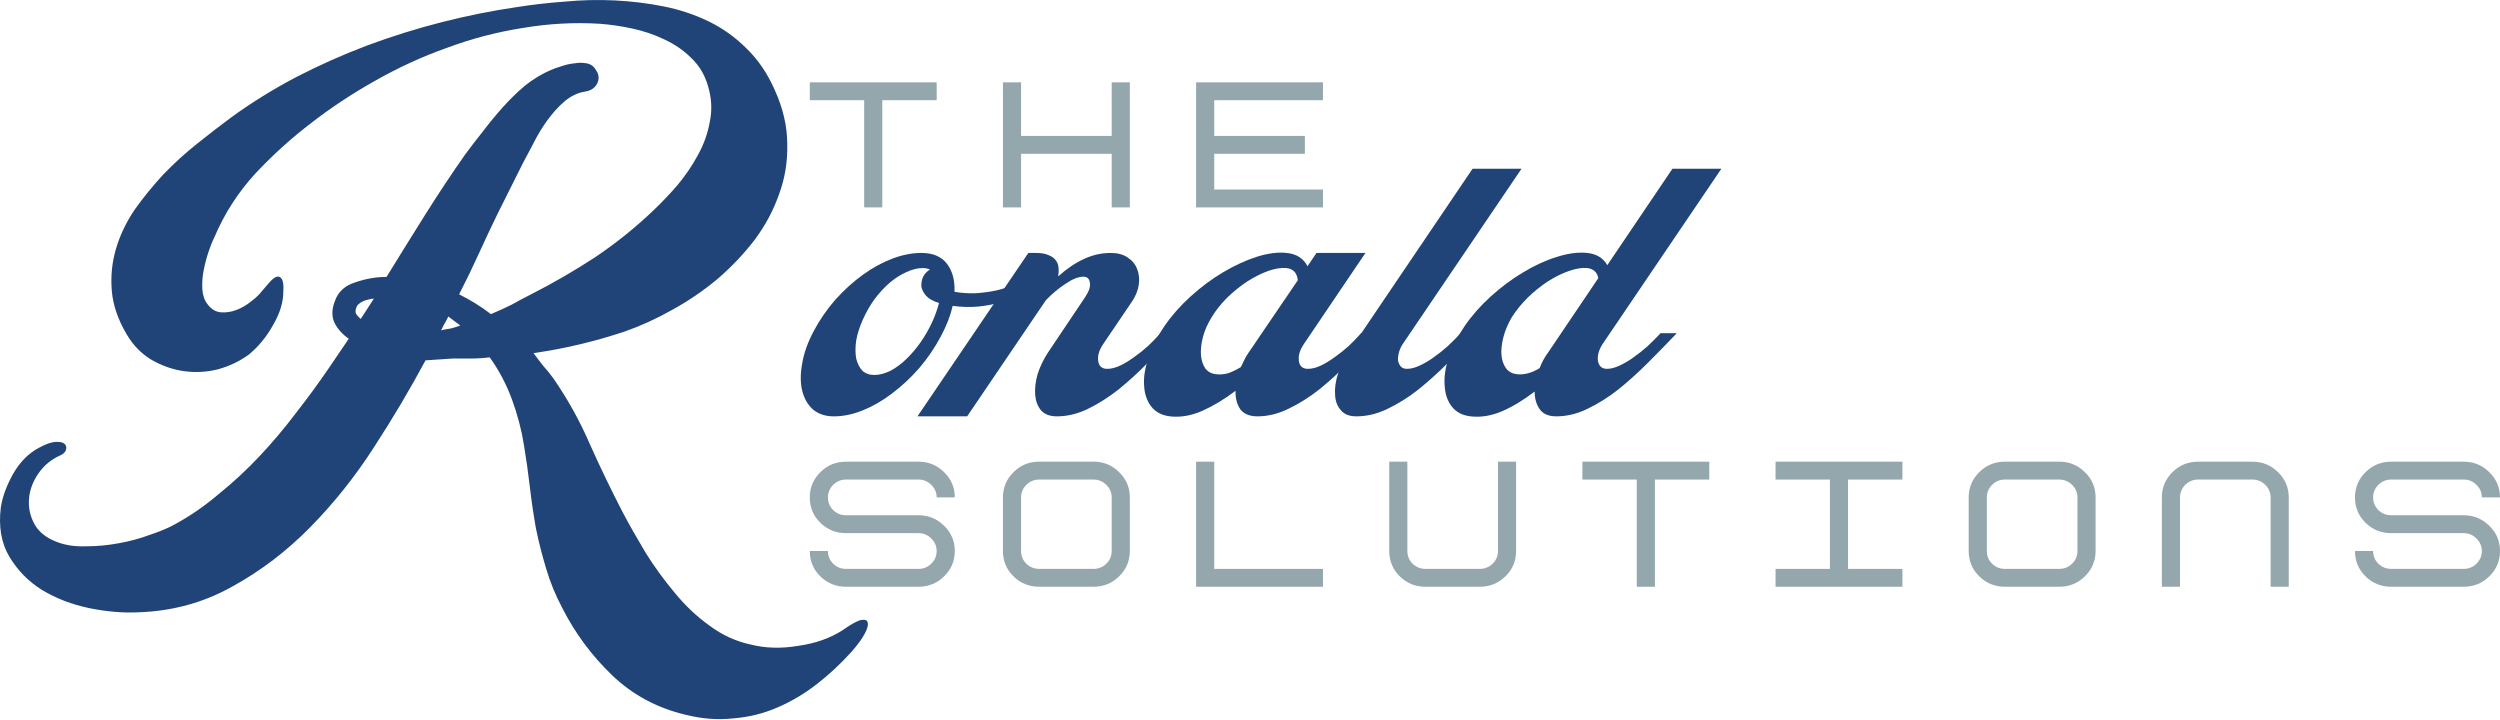
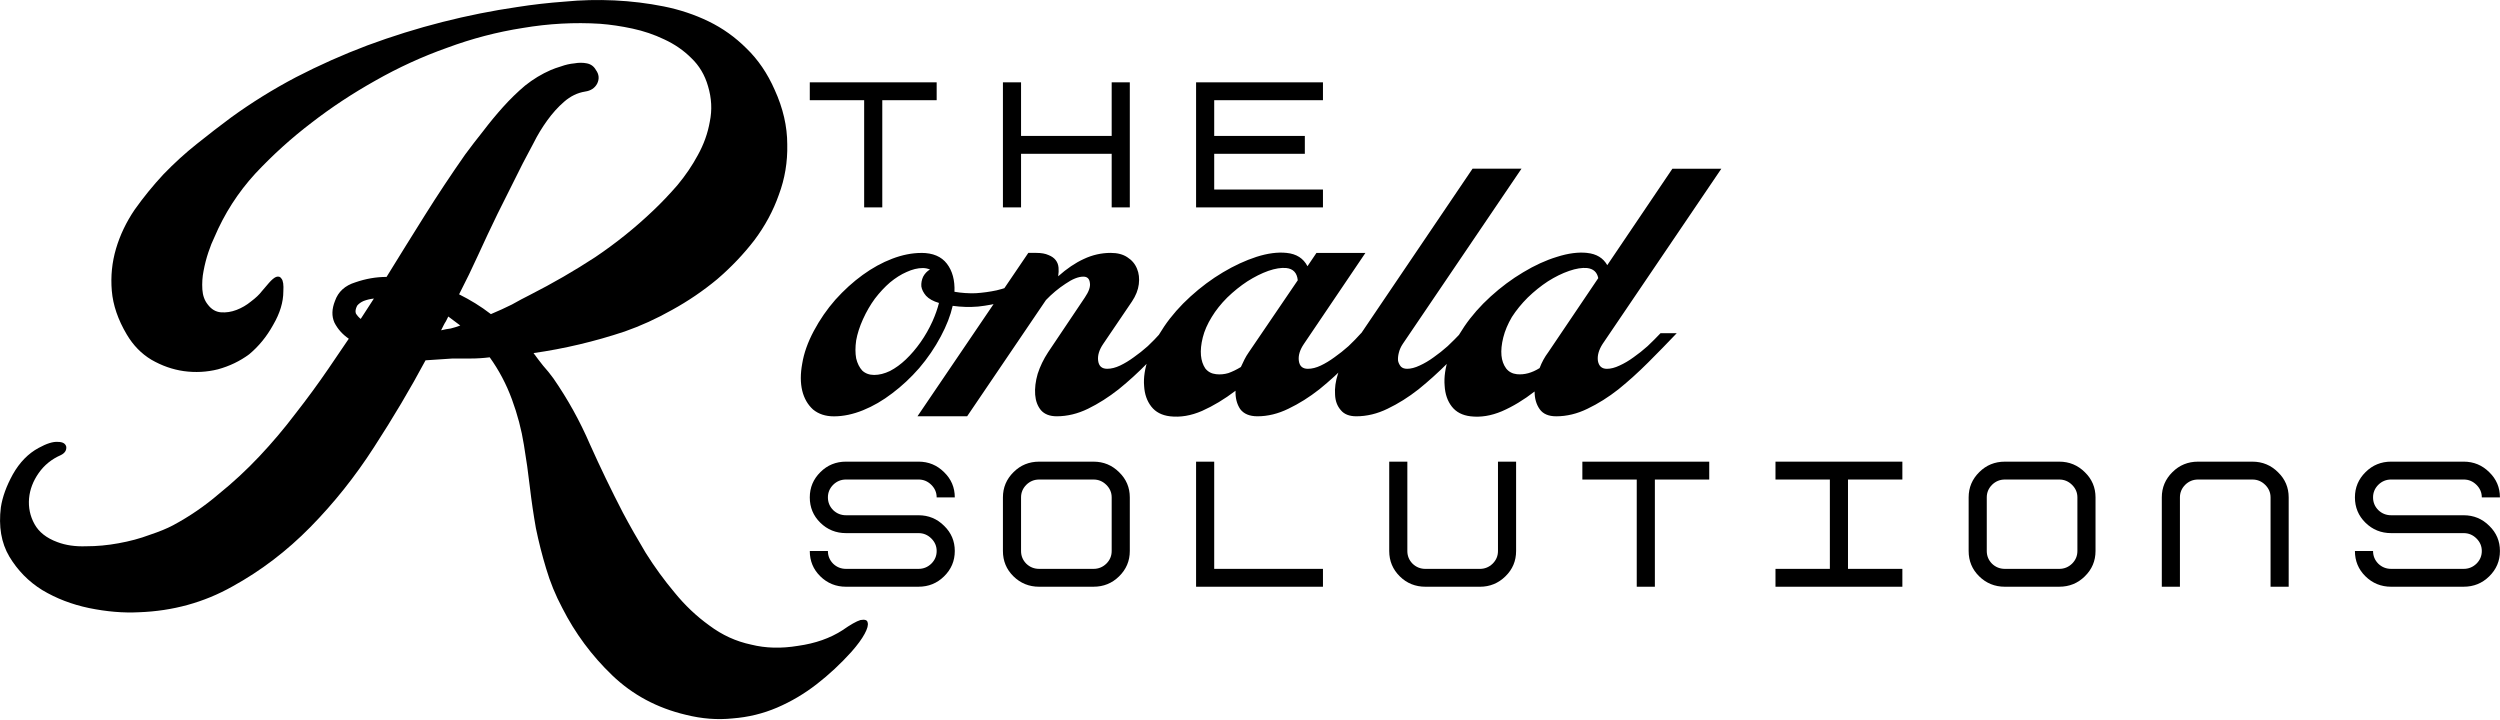
- <svg xmlns="http://www.w3.org/2000/svg" width="555.693" height="159.841" viewBox="0 0 147.027 42.291" version="1.1" id="svg8">
-   <defs id="defs2" />
-   <g id="layer1" transform="translate(-30.81542,-55.40802)">
-     <g aria-label="solutions " transform="scale(1.007222,0.9928297)" id="text26-7" style="font-style:normal;font-variant:normal;font-weight:bold;font-stretch:normal;font-size:17.639px;line-height:1;font-family:Copperplate;-inkscape-font-specification:'Copperplate, Bold';font-variant-ligatures:normal;font-variant-caps:normal;font-variant-numeric:normal;font-variant-east-asian:normal;letter-spacing:3.175px;stroke-width:0.266;fill:#93a7ac;fill-opacity:1">
-       <path d="m 79.995,90.565 q -0.885,0 -1.505,-0.62 -0.612,-0.612 -0.612,-1.497 h 1.058 q 0,0.438 0.306,0.752 0.314,0.306 0.752,0.306 h 4.233 q 0.43,0 0.744,-0.306 0.314,-0.314 0.314,-0.752 0,-0.43 -0.314,-0.744 -0.314,-0.314 -0.744,-0.314 h -4.233 q -0.885,0 -1.505,-0.62 -0.612,-0.612 -0.612,-1.497 0,-0.876 0.62,-1.497 0.612,-0.62 1.497,-0.62 h 4.233 q 0.876,0 1.497,0.628 0.62,0.612 0.62,1.488 h -1.058 q 0,-0.43 -0.314,-0.744 -0.314,-0.314 -0.744,-0.314 h -4.233 q -0.438,0 -0.752,0.314 -0.306,0.314 -0.306,0.744 0,0.438 0.306,0.752 0.314,0.306 0.752,0.306 h 4.233 q 0.876,0 1.497,0.628 0.62,0.612 0.62,1.488 0,0.885 -0.628,1.505 -0.612,0.612 -1.488,0.612 z" style="font-style:normal;font-variant:normal;font-weight:normal;font-stretch:normal;font-size:16.933px;font-family:'Theorem NBP';-inkscape-font-specification:'Theorem NBP, Normal';font-variant-ligatures:normal;font-variant-caps:normal;font-variant-numeric:normal;font-variant-east-asian:normal;letter-spacing:1.323px;fill:#93a7ac;fill-opacity:1" id="path141" />
-       <path d="m 94.447,89.506 q 0.43,0 0.744,-0.306 0.314,-0.314 0.314,-0.752 v -3.175 q 0,-0.43 -0.314,-0.744 -0.314,-0.314 -0.744,-0.314 h -3.175 q -0.438,0 -0.752,0.314 -0.306,0.314 -0.306,0.744 v 3.175 q 0,0.438 0.306,0.752 0.314,0.306 0.752,0.306 z m -3.175,1.058 q -0.885,0 -1.505,-0.62 -0.612,-0.612 -0.612,-1.497 v -3.175 q 0,-0.876 0.62,-1.497 0.612,-0.62 1.497,-0.62 h 3.175 q 0.876,0 1.497,0.628 0.62,0.612 0.62,1.488 v 3.175 q 0,0.885 -0.628,1.505 -0.612,0.612 -1.488,0.612 z" style="font-style:normal;font-variant:normal;font-weight:normal;font-stretch:normal;font-size:16.933px;font-family:'Theorem NBP';-inkscape-font-specification:'Theorem NBP, Normal';font-variant-ligatures:normal;font-variant-caps:normal;font-variant-numeric:normal;font-variant-east-asian:normal;letter-spacing:1.323px;fill:#93a7ac;fill-opacity:1" id="path143" />
-       <path d="m 100.434,90.565 v -7.408 h 1.058 v 6.35 h 6.35 v 1.058 z" style="font-style:normal;font-variant:normal;font-weight:normal;font-stretch:normal;font-size:16.933px;font-family:'Theorem NBP';-inkscape-font-specification:'Theorem NBP, Normal';font-variant-ligatures:normal;font-variant-caps:normal;font-variant-numeric:normal;font-variant-east-asian:normal;letter-spacing:1.323px;fill:#93a7ac;fill-opacity:1" id="path145" />
-       <path d="m 113.828,90.565 q -0.885,0 -1.497,-0.612 -0.62,-0.62 -0.62,-1.505 v -5.292 h 1.058 v 5.292 q 0,0.438 0.306,0.752 0.314,0.306 0.752,0.306 h 3.175 q 0.43,0 0.744,-0.306 0.314,-0.314 0.314,-0.752 v -5.292 h 1.058 v 5.292 q 0,0.885 -0.62,1.497 -0.62,0.62 -1.497,0.62 z" style="font-style:normal;font-variant:normal;font-weight:normal;font-stretch:normal;font-size:16.933px;font-family:'Theorem NBP';-inkscape-font-specification:'Theorem NBP, Normal';font-variant-ligatures:normal;font-variant-caps:normal;font-variant-numeric:normal;font-variant-east-asian:normal;letter-spacing:1.323px;fill:#93a7ac;fill-opacity:1" id="path147" />
-       <path d="m 126.164,90.565 v -6.35 h -3.175 v -1.058 h 7.408 v 1.058 h -3.175 v 6.35 z" style="font-style:normal;font-variant:normal;font-weight:normal;font-stretch:normal;font-size:16.933px;font-family:'Theorem NBP';-inkscape-font-specification:'Theorem NBP, Normal';font-variant-ligatures:normal;font-variant-caps:normal;font-variant-numeric:normal;font-variant-east-asian:normal;letter-spacing:1.323px;fill:#93a7ac;fill-opacity:1" id="path149" />
-       <path d="m 134.267,90.565 v -1.058 h 3.175 v -5.292 h -3.175 v -1.058 h 7.408 v 1.058 h -3.175 v 5.292 h 3.175 v 1.058 z" style="font-style:normal;font-variant:normal;font-weight:normal;font-stretch:normal;font-size:16.933px;font-family:'Theorem NBP';-inkscape-font-specification:'Theorem NBP, Normal';font-variant-ligatures:normal;font-variant-caps:normal;font-variant-numeric:normal;font-variant-east-asian:normal;letter-spacing:1.323px;fill:#93a7ac;fill-opacity:1" id="path151" />
-       <path d="m 150.837,89.506 q 0.43,0 0.744,-0.306 0.314,-0.314 0.314,-0.752 v -3.175 q 0,-0.43 -0.314,-0.744 -0.314,-0.314 -0.744,-0.314 h -3.175 q -0.438,0 -0.752,0.314 -0.306,0.314 -0.306,0.744 v 3.175 q 0,0.438 0.306,0.752 0.314,0.306 0.752,0.306 z m -3.175,1.058 q -0.885,0 -1.505,-0.62 -0.612,-0.612 -0.612,-1.497 v -3.175 q 0,-0.876 0.62,-1.497 0.612,-0.62 1.497,-0.62 h 3.175 q 0.876,0 1.497,0.628 0.62,0.612 0.62,1.488 v 3.175 q 0,0.885 -0.628,1.505 -0.612,0.612 -1.488,0.612 z" style="font-style:normal;font-variant:normal;font-weight:normal;font-stretch:normal;font-size:16.933px;font-family:'Theorem NBP';-inkscape-font-specification:'Theorem NBP, Normal';font-variant-ligatures:normal;font-variant-caps:normal;font-variant-numeric:normal;font-variant-east-asian:normal;letter-spacing:1.323px;fill:#93a7ac;fill-opacity:1" id="path153" />
-       <path d="m 156.823,90.565 v -5.292 q 0,-0.876 0.62,-1.497 0.612,-0.62 1.497,-0.62 h 3.175 q 0.876,0 1.497,0.628 0.62,0.612 0.62,1.488 v 5.292 h -1.058 v -5.292 q 0,-0.43 -0.314,-0.744 -0.314,-0.314 -0.744,-0.314 h -3.175 q -0.438,0 -0.752,0.314 -0.306,0.314 -0.306,0.744 v 5.292 z" style="font-style:normal;font-variant:normal;font-weight:normal;font-stretch:normal;font-size:16.933px;font-family:'Theorem NBP';-inkscape-font-specification:'Theorem NBP, Normal';font-variant-ligatures:normal;font-variant-caps:normal;font-variant-numeric:normal;font-variant-east-asian:normal;letter-spacing:1.323px;fill:#93a7ac;fill-opacity:1" id="path155" />
-       <path d="m 170.217,90.565 q -0.885,0 -1.505,-0.62 -0.612,-0.612 -0.612,-1.497 h 1.058 q 0,0.438 0.306,0.752 0.314,0.306 0.752,0.306 h 4.233 q 0.43,0 0.744,-0.306 0.314,-0.314 0.314,-0.752 0,-0.43 -0.314,-0.744 -0.314,-0.314 -0.744,-0.314 h -4.233 q -0.885,0 -1.505,-0.62 -0.612,-0.612 -0.612,-1.497 0,-0.876 0.62,-1.497 0.612,-0.62 1.497,-0.62 h 4.233 q 0.876,0 1.497,0.628 0.62,0.612 0.62,1.488 h -1.058 q 0,-0.43 -0.314,-0.744 -0.314,-0.314 -0.744,-0.314 h -4.233 q -0.438,0 -0.752,0.314 -0.306,0.314 -0.306,0.744 0,0.438 0.306,0.752 0.314,0.306 0.752,0.306 h 4.233 q 0.876,0 1.497,0.628 0.62,0.612 0.62,1.488 0,0.885 -0.628,1.505 -0.612,0.612 -1.488,0.612 z" style="font-style:normal;font-variant:normal;font-weight:normal;font-stretch:normal;font-size:16.933px;font-family:'Theorem NBP';-inkscape-font-specification:'Theorem NBP, Normal';font-variant-ligatures:normal;font-variant-caps:normal;font-variant-numeric:normal;font-variant-east-asian:normal;letter-spacing:1.323px;fill:#93a7ac;fill-opacity:1" id="path157" />
-     </g>
-     <g aria-label="the" transform="scale(1.007222,0.9928297)" id="text26" style="font-style:normal;font-variant:normal;font-weight:bold;font-stretch:normal;font-size:16.933px;line-height:1;font-family:Copperplate;-inkscape-font-specification:'Copperplate, Bold';font-variant-ligatures:normal;font-variant-caps:normal;font-variant-numeric:normal;font-variant-east-asian:normal;letter-spacing:1.323px;stroke-width:0.266;fill:#93a7ac;fill-opacity:1">
-       <path d="M 81.053,68.093 V 61.743 H 77.878 V 60.685 h 7.408 v 1.058 H 82.111 v 6.35 z" style="font-style:normal;font-variant:normal;font-weight:normal;font-stretch:normal;font-size:16.933px;font-family:'Theorem NBP';-inkscape-font-specification:'Theorem NBP, Normal';font-variant-ligatures:normal;font-variant-caps:normal;font-variant-numeric:normal;font-variant-east-asian:normal;fill:#93a7ac;stroke-width:0.266;fill-opacity:1" id="path134" />
-       <path d="M 89.156,68.093 V 60.685 h 1.058 v 3.175 h 5.292 V 60.685 h 1.058 v 7.408 h -1.058 v -3.175 h -5.292 v 3.175 z" style="font-style:normal;font-variant:normal;font-weight:normal;font-stretch:normal;font-size:16.933px;font-family:'Theorem NBP';-inkscape-font-specification:'Theorem NBP, Normal';font-variant-ligatures:normal;font-variant-caps:normal;font-variant-numeric:normal;font-variant-east-asian:normal;fill:#93a7ac;stroke-width:0.266;fill-opacity:1" id="path136" />
-       <path d="M 100.434,68.093 V 60.685 h 7.408 v 1.058 H 101.492 v 2.117 h 5.292 v 1.058 H 101.492 v 2.117 h 6.35 v 1.058 z" style="font-style:normal;font-variant:normal;font-weight:normal;font-stretch:normal;font-size:16.933px;font-family:'Theorem NBP';-inkscape-font-specification:'Theorem NBP, Normal';font-variant-ligatures:normal;font-variant-caps:normal;font-variant-numeric:normal;font-variant-east-asian:normal;fill:#93a7ac;stroke-width:0.266;fill-opacity:1" id="path138" />
-     </g>
-     <g aria-label="onald" id="text18" style="font-size:21.167px;line-height:1.25;font-family:'Songti SC';-inkscape-font-specification:'Songti SC';fill:#214478;stroke-width:0.265">
-       <path d="m 85.002,70.283 q 1.016,0 1.503,0.635 0.487,0.635 0.445,1.651 0.614,0.106 1.249,0.085 0.635,-0.042 1.228,-0.169 0.614,-0.148 1.143,-0.381 0.529,-0.233 0.953,-0.529 l 0.677,0.381 q -0.487,0.381 -1.101,0.699 -0.593,0.296 -1.291,0.508 -0.699,0.191 -1.461,0.275 -0.741,0.064 -1.503,-0.042 -0.191,0.847 -0.699,1.799 -0.529,0.995 -1.27,1.863 -0.741,0.847 -1.588,1.482 -0.826,0.635 -1.715,0.995 -0.889,0.36 -1.715,0.36 -0.741,0 -1.228,-0.402 -0.466,-0.423 -0.635,-1.101 -0.169,-0.699 0,-1.609 0.148,-0.91 0.677,-1.905 0.529,-0.995 1.27,-1.842 0.762,-0.847 1.609,-1.461 0.847,-0.614 1.736,-0.953 0.889,-0.339 1.715,-0.339 z m 0.656,4.022 q 0.254,-0.572 0.381,-1.08 -0.508,-0.148 -0.762,-0.423 -0.233,-0.275 -0.275,-0.55 -0.021,-0.296 0.106,-0.572 0.148,-0.275 0.402,-0.423 -0.106,-0.042 -0.212,-0.064 -0.106,-0.021 -0.212,-0.021 -0.445,0 -0.953,0.233 -0.487,0.212 -0.974,0.614 -0.466,0.402 -0.889,0.953 -0.402,0.55 -0.699,1.207 -0.296,0.656 -0.402,1.249 -0.085,0.593 0,1.058 0.106,0.445 0.36,0.72 0.275,0.254 0.699,0.254 0.445,0 0.931,-0.233 0.487,-0.254 0.931,-0.677 0.466,-0.445 0.868,-1.016 0.402,-0.572 0.699,-1.228 z" style="font-style:normal;font-variant:normal;font-weight:normal;font-stretch:normal;font-size:21.167px;font-family:'Ederson PERSONAL USE ONLY';-inkscape-font-specification:'Ederson PERSONAL USE ONLY, Normal';font-variant-ligatures:normal;font-variant-caps:normal;font-variant-numeric:normal;font-variant-east-asian:normal;fill:#214478;stroke-width:0.265" id="path160" />
-       <path d="m 100.014,75.003 q -0.804,0.847 -1.672,1.715 -0.847,0.868 -1.736,1.588 -0.889,0.699 -1.799,1.143 -0.91,0.445 -1.842,0.445 -0.614,0 -0.931,-0.36 -0.296,-0.36 -0.339,-0.91 -0.042,-0.572 0.148,-1.228 0.212,-0.656 0.614,-1.27 l 2.159,-3.217 q 0.36,-0.529 0.296,-0.868 -0.042,-0.36 -0.381,-0.36 -0.445,0 -1.058,0.423 -0.614,0.402 -1.143,0.953 l -4.636,6.837 h -2.921 l 6.519,-9.61 h 0.466 q 0.445,0 0.72,0.127 0.275,0.106 0.423,0.296 0.148,0.191 0.169,0.445 0.021,0.233 -0.021,0.508 0.762,-0.677 1.503,-1.016 0.762,-0.36 1.588,-0.36 0.593,0 0.974,0.254 0.402,0.254 0.572,0.677 0.169,0.402 0.106,0.91 -0.064,0.508 -0.402,1.016 l -1.693,2.498 q -0.36,0.529 -0.296,0.995 0.064,0.466 0.529,0.466 0.36,0 0.762,-0.191 0.402,-0.191 0.804,-0.487 0.423,-0.296 0.826,-0.656 0.402,-0.381 0.741,-0.762 z" style="font-style:normal;font-variant:normal;font-weight:normal;font-stretch:normal;font-size:21.167px;font-family:'Ederson PERSONAL USE ONLY';-inkscape-font-specification:'Ederson PERSONAL USE ONLY, Normal';font-variant-ligatures:normal;font-variant-caps:normal;font-variant-numeric:normal;font-variant-east-asian:normal;fill:#214478;stroke-width:0.265" id="path162" />
-       <path d="m 106.483,70.283 q 0.868,0.085 1.228,0.783 l 0.529,-0.783 h 2.879 l -3.62,5.355 q -0.36,0.529 -0.296,0.995 0.064,0.466 0.529,0.466 0.36,0 0.762,-0.191 0.402,-0.191 0.804,-0.487 0.423,-0.296 0.826,-0.656 0.402,-0.381 0.741,-0.762 h 0.953 q -0.804,0.847 -1.672,1.715 -0.847,0.868 -1.736,1.588 -0.889,0.699 -1.82,1.143 -0.91,0.445 -1.82,0.445 -0.699,0 -1.016,-0.423 -0.296,-0.445 -0.275,-1.08 -0.974,0.741 -1.968,1.185 -0.974,0.423 -1.884,0.318 -0.72,-0.085 -1.101,-0.572 -0.381,-0.487 -0.423,-1.207 -0.064,-0.741 0.254,-1.651 0.296,-0.931 0.931,-1.863 0.635,-0.931 1.545,-1.757 0.91,-0.826 1.905,-1.418 0.995,-0.593 1.969,-0.91 0.995,-0.318 1.778,-0.233 z m -2.688,6.71 q 0.106,-0.233 0.212,-0.445 0.106,-0.212 0.254,-0.423 l 2.879,-4.233 q -0.064,-0.656 -0.677,-0.72 -0.445,-0.042 -1.058,0.169 -0.593,0.212 -1.228,0.614 -0.614,0.402 -1.185,0.953 -0.55,0.55 -0.91,1.143 -0.381,0.614 -0.529,1.207 -0.148,0.593 -0.106,1.058 0.042,0.445 0.254,0.762 0.233,0.296 0.635,0.339 0.36,0.042 0.72,-0.064 0.36,-0.127 0.741,-0.36 z" style="font-style:normal;font-variant:normal;font-weight:normal;font-stretch:normal;font-size:21.167px;font-family:'Ederson PERSONAL USE ONLY';-inkscape-font-specification:'Ederson PERSONAL USE ONLY, Normal';font-variant-ligatures:normal;font-variant-caps:normal;font-variant-numeric:normal;font-variant-east-asian:normal;fill:#214478;stroke-width:0.265" id="path164" />
-       <path d="m 113.565,77.099 q 0.339,0 0.741,-0.191 0.423,-0.191 0.826,-0.487 0.423,-0.296 0.826,-0.656 0.402,-0.381 0.762,-0.762 h 0.953 q -0.804,0.847 -1.672,1.715 -0.868,0.868 -1.757,1.588 -0.889,0.699 -1.82,1.143 -0.91,0.445 -1.842,0.445 -0.614,0 -0.91,-0.36 -0.318,-0.36 -0.339,-0.91 -0.042,-0.572 0.169,-1.228 0.212,-0.656 0.614,-1.27 l 7.303,-10.795 h 2.879 l -6.985,10.308 q -0.169,0.254 -0.233,0.529 -0.064,0.254 -0.042,0.466 0.042,0.191 0.169,0.339 0.127,0.127 0.36,0.127 z" style="font-style:normal;font-variant:normal;font-weight:normal;font-stretch:normal;font-size:21.167px;font-family:'Ederson PERSONAL USE ONLY';-inkscape-font-specification:'Ederson PERSONAL USE ONLY, Normal';font-variant-ligatures:normal;font-variant-caps:normal;font-variant-numeric:normal;font-variant-east-asian:normal;fill:#214478;stroke-width:0.265" id="path166" />
-       <path d="m 124.157,70.283 q 0.826,0.085 1.185,0.72 l 3.831,-5.673 h 2.879 l -6.985,10.308 q -0.339,0.529 -0.275,0.995 0.085,0.466 0.529,0.466 0.339,0 0.741,-0.191 0.423,-0.191 0.826,-0.487 0.423,-0.296 0.826,-0.656 0.402,-0.381 0.762,-0.762 h 0.953 q -0.804,0.847 -1.672,1.715 -0.868,0.868 -1.757,1.588 -0.889,0.699 -1.82,1.143 -0.91,0.445 -1.841,0.445 -0.677,0 -0.974,-0.423 -0.296,-0.423 -0.296,-1.037 -0.953,0.741 -1.926,1.164 -0.953,0.402 -1.842,0.296 -0.72,-0.085 -1.101,-0.572 -0.381,-0.487 -0.423,-1.228 -0.064,-0.741 0.233,-1.651 0.296,-0.91 0.931,-1.842 0.635,-0.931 1.545,-1.757 0.91,-0.826 1.905,-1.418 1.016,-0.614 1.99,-0.91 0.995,-0.318 1.778,-0.233 z m -2.794,6.773 q 0.191,-0.508 0.508,-0.931 l 2.942,-4.36 q -0.106,-0.529 -0.656,-0.593 -0.445,-0.042 -1.058,0.169 -0.614,0.212 -1.249,0.614 -0.614,0.402 -1.185,0.953 -0.55,0.55 -0.931,1.143 -0.36,0.614 -0.508,1.207 -0.148,0.593 -0.106,1.058 0.042,0.445 0.275,0.762 0.233,0.296 0.635,0.339 0.656,0.064 1.333,-0.36 z" style="font-style:normal;font-variant:normal;font-weight:normal;font-stretch:normal;font-size:21.167px;font-family:'Ederson PERSONAL USE ONLY';-inkscape-font-specification:'Ederson PERSONAL USE ONLY, Normal';font-variant-ligatures:normal;font-variant-caps:normal;font-variant-numeric:normal;font-variant-east-asian:normal;fill:#214478;stroke-width:0.265" id="path168" />
-     </g>
-     <g aria-label="R" id="text22" style="font-style:normal;font-variant:normal;font-weight:normal;font-stretch:normal;font-size:35.278px;line-height:1.25;font-family:'Ederson PERSONAL USE ONLY';-inkscape-font-specification:'Ederson PERSONAL USE ONLY, Normal';font-variant-ligatures:normal;font-variant-caps:normal;font-variant-numeric:normal;font-variant-east-asian:normal;stroke-width:0.265">
-       <path d="m 65.225,60.794 q -0.67,0.106 -1.235,0.6 -0.529,0.459 -0.988,1.094 -0.459,0.635 -0.811,1.341 -0.353,0.67 -0.635,1.199 l -1.482,2.963 q -0.6,1.235 -1.129,2.399 -0.529,1.164 -1.129,2.328 0.494,0.247 0.953,0.529 0.459,0.282 0.917,0.635 0.67,-0.282 1.235,-0.564 0.564,-0.318 1.058,-0.564 2.011,-1.023 3.845,-2.223 1.834,-1.235 3.422,-2.752 0.706,-0.67 1.411,-1.482 0.706,-0.847 1.199,-1.764 0.529,-0.953 0.706,-1.976 0.212,-1.023 -0.106,-2.081 -0.282,-0.988 -0.988,-1.658 -0.67,-0.67 -1.588,-1.094 -0.882,-0.423 -1.87,-0.635 -0.988,-0.212 -1.905,-0.282 -2.258,-0.141 -4.551,0.247 -2.258,0.353 -4.445,1.164 -2.187,0.776 -4.233,1.94 -2.011,1.129 -3.739,2.469 -1.764,1.341 -3.316,2.999 -1.517,1.658 -2.399,3.739 -0.176,0.353 -0.353,0.882 -0.176,0.529 -0.282,1.094 -0.106,0.529 -0.071,1.094 0.035,0.529 0.318,0.882 0.318,0.423 0.776,0.459 0.459,0.035 0.917,-0.141 0.459,-0.176 0.847,-0.494 0.423,-0.318 0.635,-0.6 0.212,-0.247 0.423,-0.494 0.247,-0.282 0.423,-0.353 0.212,-0.071 0.318,0.106 0.141,0.176 0.106,0.741 0,0.953 -0.6,1.976 -0.564,1.023 -1.411,1.729 -0.811,0.6 -1.834,0.882 -0.988,0.247 -2.011,0.106 -0.988,-0.141 -1.905,-0.67 -0.882,-0.529 -1.446,-1.482 -0.776,-1.305 -0.882,-2.575 -0.106,-1.27 0.247,-2.469 0.353,-1.199 1.094,-2.293 0.776,-1.094 1.693,-2.081 0.953,-0.988 1.976,-1.799 1.058,-0.847 2.011,-1.552 1.799,-1.305 3.81,-2.364 2.046,-1.058 4.198,-1.87 2.187,-0.811 4.41,-1.376 2.223,-0.564 4.41,-0.882 1.341,-0.212 2.787,-0.318 1.446,-0.141 2.928,-0.071 1.482,0.071 2.893,0.353 1.411,0.282 2.646,0.882 1.235,0.6 2.223,1.588 1.023,0.988 1.658,2.434 0.741,1.623 0.741,3.21 0.035,1.552 -0.494,2.963 -0.494,1.411 -1.446,2.681 -0.953,1.235 -2.187,2.293 -1.235,1.023 -2.646,1.799 -1.376,0.776 -2.787,1.27 -2.646,0.882 -5.362,1.27 0.282,0.388 0.564,0.741 0.318,0.353 0.6,0.741 1.27,1.834 2.152,3.881 0.917,2.046 1.94,4.022 0.6,1.129 1.341,2.364 0.776,1.235 1.693,2.328 0.917,1.129 2.046,1.94 1.129,0.847 2.469,1.129 1.27,0.318 2.752,0.071 1.517,-0.212 2.611,-0.917 0.706,-0.494 1.058,-0.6 0.388,-0.071 0.423,0.141 0.071,0.212 -0.176,0.67 -0.247,0.459 -0.776,1.058 -0.953,1.058 -2.046,1.905 -1.094,0.847 -2.328,1.376 -1.235,0.529 -2.611,0.635 -1.341,0.141 -2.752,-0.212 -2.54,-0.6 -4.339,-2.328 -1.799,-1.729 -2.928,-3.951 -0.6,-1.129 -0.953,-2.328 -0.353,-1.164 -0.6,-2.364 -0.212,-1.199 -0.353,-2.399 -0.141,-1.235 -0.353,-2.505 -0.212,-1.341 -0.706,-2.681 -0.494,-1.341 -1.305,-2.469 -0.564,0.071 -1.129,0.071 -0.529,0 -1.058,0 l -1.588,0.106 q -1.341,2.505 -3.034,5.115 -1.658,2.575 -3.739,4.692 -2.081,2.117 -4.586,3.493 -2.505,1.411 -5.503,1.517 -1.376,0.071 -2.928,-0.247 -1.517,-0.318 -2.752,-1.058 -1.199,-0.741 -1.94,-1.976 -0.706,-1.199 -0.494,-2.893 0.141,-0.917 0.706,-1.94 0.6,-1.058 1.517,-1.552 0.706,-0.388 1.129,-0.353 0.423,0 0.494,0.282 0.035,0.318 -0.318,0.494 -0.811,0.353 -1.305,1.058 -0.494,0.706 -0.564,1.482 -0.071,0.811 0.318,1.517 0.388,0.706 1.341,1.058 0.741,0.282 1.693,0.247 0.953,0 1.905,-0.176 0.988,-0.176 1.834,-0.494 0.847,-0.282 1.376,-0.564 1.446,-0.776 2.681,-1.834 1.27,-1.023 2.399,-2.223 1.129,-1.199 2.117,-2.505 1.023,-1.305 1.94,-2.646 l 1.199,-1.764 Q 50.761,74.94 50.479,74.376 50.232,73.811 50.514,73.106 q 0.282,-0.811 1.199,-1.094 0.917,-0.318 1.834,-0.318 1.129,-1.834 2.258,-3.634 1.129,-1.799 2.364,-3.563 0.494,-0.67 1.058,-1.376 0.564,-0.741 1.164,-1.411 0.635,-0.706 1.305,-1.27 0.706,-0.564 1.517,-0.917 0.247,-0.106 0.6,-0.212 0.388,-0.141 0.776,-0.176 0.388,-0.071 0.741,0 0.353,0.071 0.529,0.388 0.282,0.388 0.071,0.811 -0.212,0.388 -0.706,0.459 z M 51.819,73.388 q -0.141,0.282 -0.071,0.459 0.106,0.176 0.282,0.318 l 0.776,-1.199 q -0.318,0.035 -0.6,0.141 -0.247,0.106 -0.388,0.282 z m 5.362,0.635 q -0.071,0.141 -0.141,0.282 -0.071,0.106 -0.141,0.247 l -0.141,0.282 q 0.282,-0.071 0.564,-0.106 0.282,-0.071 0.564,-0.176 z" style="font-style:normal;font-variant:normal;font-weight:normal;font-stretch:normal;font-size:35.278px;font-family:'Ederson PERSONAL USE ONLY';-inkscape-font-specification:'Ederson PERSONAL USE ONLY, Normal';font-variant-ligatures:normal;font-variant-caps:normal;font-variant-numeric:normal;font-variant-east-asian:normal;fill:#214478;stroke-width:0.265" id="path171" />
-     </g>
-   </g>
+ <svg xmlns="http://www.w3.org/2000/svg" version="1.1" viewBox="0 0 147.03 42.291">
+   <path d="m49.757 34.507q-0.891 0-1.516-0.616-0.616-0.607-0.616-1.486h1.066q0 0.435 0.308 0.747 0.316 0.304 0.758 0.304h4.264q0.433 0 0.75-0.304 0.316-0.312 0.316-0.747 0-0.427-0.316-0.739t-0.75-0.312h-4.264q-0.891 0-1.516-0.616-0.616-0.607-0.616-1.486 0-0.87 0.625-1.486 0.616-0.616 1.507-0.616h4.264q0.883 0 1.507 0.624 0.625 0.607 0.625 1.478h-1.066q0-0.427-0.316-0.739t-0.75-0.312h-4.264q-0.441 0-0.758 0.312-0.308 0.312-0.308 0.739 0 0.435 0.308 0.747 0.316 0.304 0.758 0.304h4.264q0.883 0 1.507 0.624 0.625 0.607 0.625 1.478 0 0.878-0.633 1.494-0.616 0.607-1.499 0.607z" style="font-variant-caps:normal;font-variant-east-asian:normal;font-variant-ligatures:normal;font-variant-numeric:normal;stroke-width:.266" />
+   <path d="m64.314 33.456q0.433 0 0.75-0.304 0.316-0.312 0.316-0.747v-3.152q0-0.427-0.316-0.739-0.316-0.312-0.75-0.312h-3.198q-0.441 0-0.758 0.312-0.308 0.312-0.308 0.739v3.152q0 0.435 0.308 0.747 0.316 0.304 0.758 0.304zm-3.198 1.051q-0.891 0-1.516-0.616-0.616-0.607-0.616-1.486v-3.152q0-0.87 0.625-1.486 0.616-0.616 1.507-0.616h3.198q0.883 0 1.507 0.624 0.625 0.607 0.625 1.478v3.152q0 0.878-0.633 1.494-0.616 0.607-1.499 0.607z" style="font-variant-caps:normal;font-variant-east-asian:normal;font-variant-ligatures:normal;font-variant-numeric:normal;stroke-width:.266" />
+   <path d="m70.344 34.507v-7.355h1.066v6.304h6.396v1.051z" style="font-variant-caps:normal;font-variant-east-asian:normal;font-variant-ligatures:normal;font-variant-numeric:normal;stroke-width:.266" />
+   <path d="m83.835 34.507q-0.891 0-1.507-0.607-0.625-0.616-0.625-1.494v-5.254h1.066v5.254q0 0.435 0.308 0.747 0.316 0.304 0.758 0.304h3.198q0.433 0 0.75-0.304 0.316-0.312 0.316-0.747v-5.254h1.066v5.254q0 0.878-0.625 1.486-0.625 0.616-1.507 0.616z" style="font-variant-caps:normal;font-variant-east-asian:normal;font-variant-ligatures:normal;font-variant-numeric:normal;stroke-width:.266" />
+   <path d="m96.26 34.507v-6.304h-3.198v-1.051h7.462v1.051h-3.198v6.304z" style="font-variant-caps:normal;font-variant-east-asian:normal;font-variant-ligatures:normal;font-variant-numeric:normal;stroke-width:.266" />
+   <path d="m104.42 34.507v-1.051h3.198v-5.254h-3.198v-1.051h7.462v1.051h-3.198v5.254h3.198v1.051z" style="font-variant-caps:normal;font-variant-east-asian:normal;font-variant-ligatures:normal;font-variant-numeric:normal;stroke-width:.266" />
+   <path d="m121.11 33.456q0.433 0 0.75-0.304 0.316-0.312 0.316-0.747v-3.152q0-0.427-0.316-0.739t-0.75-0.312h-3.198q-0.441 0-0.758 0.312-0.308 0.312-0.308 0.739v3.152q0 0.435 0.308 0.747 0.316 0.304 0.758 0.304zm-3.198 1.051q-0.891 0-1.516-0.616-0.616-0.607-0.616-1.486v-3.152q0-0.87 0.625-1.486 0.616-0.616 1.507-0.616h3.198q0.883 0 1.507 0.624 0.625 0.607 0.625 1.478v3.152q0 0.878-0.633 1.494-0.616 0.607-1.499 0.607z" style="font-variant-caps:normal;font-variant-east-asian:normal;font-variant-ligatures:normal;font-variant-numeric:normal;stroke-width:.266" />
+   <path d="m127.14 34.507v-5.254q0-0.87 0.625-1.486 0.616-0.616 1.507-0.616h3.198q0.883 0 1.507 0.624 0.625 0.607 0.625 1.478v5.254h-1.066v-5.254q0-0.427-0.316-0.739t-0.75-0.312h-3.198q-0.441 0-0.758 0.312-0.308 0.312-0.308 0.739v5.254z" style="font-variant-caps:normal;font-variant-east-asian:normal;font-variant-ligatures:normal;font-variant-numeric:normal;stroke-width:.266" />
+   <path d="m140.63 34.507q-0.891 0-1.516-0.616-0.616-0.607-0.616-1.486h1.066q0 0.435 0.308 0.747 0.316 0.304 0.758 0.304h4.264q0.433 0 0.75-0.304 0.316-0.312 0.316-0.747 0-0.427-0.316-0.739t-0.75-0.312h-4.264q-0.891 0-1.516-0.616-0.616-0.607-0.616-1.486 0-0.87 0.625-1.486 0.616-0.616 1.507-0.616h4.264q0.883 0 1.507 0.624 0.625 0.607 0.625 1.478h-1.066q0-0.427-0.316-0.739t-0.75-0.312h-4.264q-0.441 0-0.758 0.312-0.308 0.312-0.308 0.739 0 0.435 0.308 0.747 0.316 0.304 0.758 0.304h4.264q0.883 0 1.507 0.624 0.625 0.607 0.625 1.478 0 0.878-0.633 1.494-0.616 0.607-1.499 0.607z" style="font-variant-caps:normal;font-variant-east-asian:normal;font-variant-ligatures:normal;font-variant-numeric:normal;stroke-width:.266" />
+   <path d="m50.823 12.197v-6.304h-3.198v-1.051h7.462v1.051h-3.198v6.304z" style="font-variant-caps:normal;font-variant-east-asian:normal;font-variant-ligatures:normal;font-variant-numeric:normal;stroke-width:.266" />
+   <path d="m58.984 12.197v-7.355h1.066v3.152h5.33v-3.152h1.066v7.355h-1.066v-3.152h-5.33v3.152z" style="font-variant-caps:normal;font-variant-east-asian:normal;font-variant-ligatures:normal;font-variant-numeric:normal;stroke-width:.266" />
+   <path d="m70.344 12.197v-7.355h7.462v1.051h-6.396v2.102h5.33v1.051h-5.33v2.102h6.396v1.051z" style="font-variant-caps:normal;font-variant-east-asian:normal;font-variant-ligatures:normal;font-variant-numeric:normal;stroke-width:.266" />
+   <path d="m93.341 14.875q0.826 0.085 1.185 0.72l3.831-5.673h2.879l-6.985 10.308q-0.339 0.529-0.275 0.995 0.085 0.466 0.529 0.466 0.339 0 0.741-0.191 0.423-0.191 0.826-0.487 0.423-0.296 0.826-0.656 0.402-0.381 0.762-0.762h0.953q-0.804 0.847-1.672 1.714-0.868 0.868-1.757 1.587-0.889 0.699-1.82 1.143-0.91 0.445-1.841 0.445-0.677 0-0.974-0.423t-0.296-1.037q-0.953 0.741-1.926 1.164-0.953 0.402-1.841 0.296-0.72-0.085-1.101-0.572-0.381-0.487-0.423-1.228-0.064-0.741 0.233-1.651 0.296-0.91 0.931-1.841t1.545-1.757q0.91-0.826 1.905-1.418 1.016-0.614 1.99-0.91 0.995-0.318 1.778-0.233zm-2.794 6.773q0.191-0.508 0.508-0.931l2.942-4.36q-0.106-0.529-0.656-0.593-0.445-0.042-1.058 0.169-0.614 0.212-1.249 0.614-0.614 0.402-1.185 0.953-0.55 0.55-0.931 1.143-0.36 0.614-0.508 1.206-0.148 0.593-0.106 1.058 0.042 0.445 0.275 0.762 0.233 0.296 0.635 0.339 0.656 0.064 1.333-0.36zm-7.798 0.042q0.339 0 0.741-0.191 0.423-0.191 0.826-0.487 0.423-0.296 0.826-0.656 0.402-0.381 0.762-0.762h0.953q-0.804 0.847-1.672 1.714-0.868 0.868-1.757 1.587-0.889 0.699-1.82 1.143-0.91 0.445-1.841 0.445-0.614 0-0.91-0.36-0.318-0.36-0.339-0.91-0.042-0.572 0.169-1.228 0.212-0.656 0.614-1.27l7.303-10.795h2.879l-6.985 10.308q-0.169 0.254-0.233 0.529-0.064 0.254-0.042 0.466 0.042 0.191 0.169 0.339 0.127 0.127 0.36 0.127zm-7.082-6.816q0.868 0.085 1.228 0.783l0.529-0.783h2.879l-3.619 5.355q-0.36 0.529-0.296 0.995t0.529 0.466q0.36 0 0.762-0.191 0.402-0.191 0.804-0.487 0.423-0.296 0.826-0.656 0.402-0.381 0.741-0.762h0.953q-0.804 0.847-1.672 1.714-0.847 0.868-1.736 1.587-0.889 0.699-1.82 1.143-0.91 0.445-1.82 0.445-0.699 0-1.016-0.423-0.296-0.445-0.275-1.079-0.974 0.741-1.968 1.185-0.974 0.423-1.884 0.318-0.72-0.085-1.101-0.572-0.381-0.487-0.423-1.206-0.064-0.741 0.254-1.651 0.296-0.931 0.931-1.863t1.545-1.757q0.91-0.826 1.905-1.418 0.995-0.593 1.968-0.91 0.995-0.318 1.778-0.233zm-2.688 6.71q0.106-0.233 0.212-0.445 0.106-0.212 0.254-0.423l2.879-4.233q-0.064-0.656-0.677-0.72-0.445-0.042-1.058 0.169-0.593 0.212-1.228 0.614-0.614 0.402-1.185 0.953-0.55 0.55-0.91 1.143-0.381 0.614-0.529 1.206-0.148 0.593-0.106 1.058 0.042 0.445 0.254 0.762 0.233 0.296 0.635 0.339 0.36 0.042 0.72-0.064 0.36-0.127 0.741-0.36zm-3.781-1.99q-0.804 0.847-1.672 1.714-0.847 0.868-1.736 1.587-0.889 0.699-1.799 1.143t-1.841 0.445q-0.614 0-0.931-0.36-0.296-0.36-0.339-0.91-0.042-0.572 0.148-1.228 0.212-0.656 0.614-1.27l2.159-3.217q0.36-0.529 0.296-0.868-0.042-0.36-0.381-0.36-0.445 0-1.058 0.423-0.614 0.402-1.143 0.953l-4.636 6.837h-2.921l6.519-9.61h0.466q0.445 0 0.72 0.127 0.275 0.106 0.423 0.296t0.169 0.445q0.021 0.233-0.021 0.508 0.762-0.677 1.503-1.016 0.762-0.36 1.587-0.36 0.593 0 0.974 0.254 0.402 0.254 0.572 0.677 0.169 0.402 0.106 0.91t-0.402 1.016l-1.693 2.498q-0.36 0.529-0.296 0.995t0.529 0.466q0.36 0 0.762-0.191 0.402-0.191 0.804-0.487 0.423-0.296 0.826-0.656 0.402-0.381 0.741-0.762zm-15.012-4.72q1.016 0 1.503 0.635t0.445 1.651q0.614 0.106 1.249 0.085 0.635-0.042 1.228-0.169 0.614-0.148 1.143-0.381 0.529-0.233 0.953-0.529l0.677 0.381q-0.487 0.381-1.101 0.699-0.593 0.296-1.291 0.508-0.699 0.191-1.46 0.275-0.741 0.064-1.503-0.042-0.191 0.847-0.699 1.799-0.529 0.995-1.27 1.863-0.741 0.847-1.587 1.482-0.826 0.635-1.714 0.995-0.889 0.36-1.714 0.36-0.741 0-1.228-0.402-0.466-0.423-0.635-1.101-0.169-0.699 0-1.609 0.148-0.91 0.677-1.905 0.529-0.995 1.27-1.841 0.762-0.847 1.609-1.46 0.847-0.614 1.736-0.953 0.889-0.339 1.714-0.339zm0.656 4.022q0.254-0.572 0.381-1.079-0.508-0.148-0.762-0.423-0.233-0.275-0.275-0.55-0.021-0.296 0.106-0.572 0.148-0.275 0.402-0.423-0.106-0.042-0.212-0.064-0.106-0.021-0.212-0.021-0.445 0-0.953 0.233-0.487 0.212-0.974 0.614-0.466 0.402-0.889 0.953-0.402 0.55-0.699 1.206-0.296 0.656-0.402 1.249-0.085 0.593 0 1.058 0.106 0.445 0.36 0.72 0.275 0.254 0.699 0.254 0.445 0 0.931-0.233 0.487-0.254 0.931-0.677 0.466-0.445 0.868-1.016 0.402-0.572 0.699-1.228z" style="font-variant-caps:normal;font-variant-east-asian:normal;font-variant-ligatures:normal;font-variant-numeric:normal;stroke-width:.265" />
+   <path d="m34.409 5.386q-0.67 0.106-1.235 0.6-0.529 0.459-0.988 1.094-0.459 0.635-0.811 1.341-0.353 0.67-0.635 1.199l-1.482 2.963q-0.6 1.235-1.129 2.399-0.529 1.164-1.129 2.328 0.494 0.247 0.953 0.529 0.459 0.282 0.917 0.635 0.67-0.282 1.235-0.564 0.564-0.318 1.058-0.564 2.011-1.023 3.845-2.223 1.834-1.235 3.422-2.752 0.706-0.67 1.411-1.482 0.706-0.847 1.199-1.764 0.529-0.953 0.706-1.976 0.212-1.023-0.106-2.081-0.282-0.988-0.988-1.658-0.67-0.67-1.587-1.094-0.882-0.423-1.87-0.635-0.988-0.212-1.905-0.282-2.258-0.141-4.551 0.247-2.258 0.353-4.445 1.164-2.187 0.776-4.233 1.94-2.011 1.129-3.739 2.469-1.764 1.341-3.316 2.999-1.517 1.658-2.399 3.739-0.176 0.353-0.353 0.882t-0.282 1.094q-0.106 0.529-0.071 1.094 0.035 0.529 0.318 0.882 0.318 0.423 0.776 0.459 0.459 0.035 0.917-0.141 0.459-0.176 0.847-0.494 0.423-0.318 0.635-0.6 0.212-0.247 0.423-0.494 0.247-0.282 0.423-0.353 0.212-0.071 0.318 0.106 0.141 0.176 0.106 0.741 0 0.953-0.6 1.976-0.564 1.023-1.411 1.729-0.811 0.6-1.834 0.882-0.988 0.247-2.011 0.106-0.988-0.141-1.905-0.67-0.882-0.529-1.446-1.482-0.776-1.305-0.882-2.575-0.106-1.27 0.247-2.469 0.353-1.199 1.094-2.293 0.776-1.094 1.693-2.081 0.953-0.988 1.976-1.799 1.058-0.847 2.011-1.552 1.799-1.305 3.81-2.364 2.046-1.058 4.198-1.87 2.187-0.811 4.41-1.376 2.223-0.564 4.41-0.882 1.341-0.212 2.787-0.318 1.446-0.141 2.928-0.071 1.482 0.071 2.893 0.353 1.411 0.282 2.646 0.882 1.235 0.6 2.223 1.587 1.023 0.988 1.658 2.434 0.741 1.623 0.741 3.21 0.035 1.552-0.494 2.963-0.494 1.411-1.446 2.681-0.953 1.235-2.187 2.293-1.235 1.023-2.646 1.799-1.376 0.776-2.787 1.27-2.646 0.882-5.362 1.27 0.282 0.388 0.564 0.741 0.318 0.353 0.6 0.741 1.27 1.834 2.152 3.881 0.917 2.046 1.94 4.022 0.6 1.129 1.341 2.364 0.776 1.235 1.693 2.328 0.917 1.129 2.046 1.94 1.129 0.847 2.469 1.129 1.27 0.318 2.752 0.071 1.517-0.212 2.611-0.917 0.706-0.494 1.058-0.6 0.388-0.071 0.423 0.141 0.071 0.212-0.176 0.67-0.247 0.459-0.776 1.058-0.953 1.058-2.046 1.905t-2.328 1.376q-1.235 0.529-2.611 0.635-1.341 0.141-2.752-0.212-2.54-0.6-4.339-2.328-1.799-1.729-2.928-3.951-0.6-1.129-0.953-2.328-0.353-1.164-0.6-2.364-0.212-1.199-0.353-2.399-0.141-1.235-0.353-2.505-0.212-1.341-0.706-2.681-0.494-1.341-1.305-2.469-0.564 0.071-1.129 0.071-0.529 0-1.058 0l-1.587 0.106q-1.341 2.505-3.034 5.115-1.658 2.575-3.739 4.692-2.081 2.117-4.586 3.493-2.505 1.411-5.503 1.517-1.376 0.071-2.928-0.247-1.517-0.318-2.752-1.058-1.199-0.741-1.94-1.976-0.706-1.199-0.494-2.893 0.141-0.917 0.706-1.94 0.6-1.058 1.517-1.552 0.706-0.388 1.129-0.353 0.423 0 0.494 0.282 0.035 0.318-0.318 0.494-0.811 0.353-1.305 1.058-0.494 0.706-0.564 1.482-0.071 0.811 0.318 1.517 0.388 0.706 1.341 1.058 0.741 0.282 1.693 0.247 0.953 0 1.905-0.176 0.988-0.176 1.834-0.494 0.847-0.282 1.376-0.564 1.446-0.776 2.681-1.834 1.27-1.023 2.399-2.223 1.129-1.199 2.117-2.505 1.023-1.305 1.94-2.646l1.199-1.764q-0.564-0.388-0.847-0.953-0.247-0.564 0.035-1.27 0.282-0.811 1.199-1.094 0.917-0.318 1.834-0.318 1.129-1.834 2.258-3.634 1.129-1.799 2.364-3.563 0.494-0.67 1.058-1.376 0.564-0.741 1.164-1.411 0.635-0.706 1.305-1.27 0.706-0.564 1.517-0.917 0.247-0.106 0.6-0.212 0.388-0.141 0.776-0.176 0.388-0.071 0.741 0t0.529 0.388q0.282 0.388 0.071 0.811-0.212 0.388-0.706 0.459zm-13.406 12.594q-0.141 0.282-0.071 0.459 0.106 0.176 0.282 0.318l0.776-1.199q-0.318 0.035-0.6 0.141-0.247 0.106-0.388 0.282zm5.362 0.635q-0.071 0.141-0.141 0.282-0.071 0.106-0.141 0.247l-0.141 0.282q0.282-0.071 0.564-0.106 0.282-0.071 0.564-0.176z" style="font-variant-caps:normal;font-variant-east-asian:normal;font-variant-ligatures:normal;font-variant-numeric:normal;stroke-width:.265" />
</svg>
